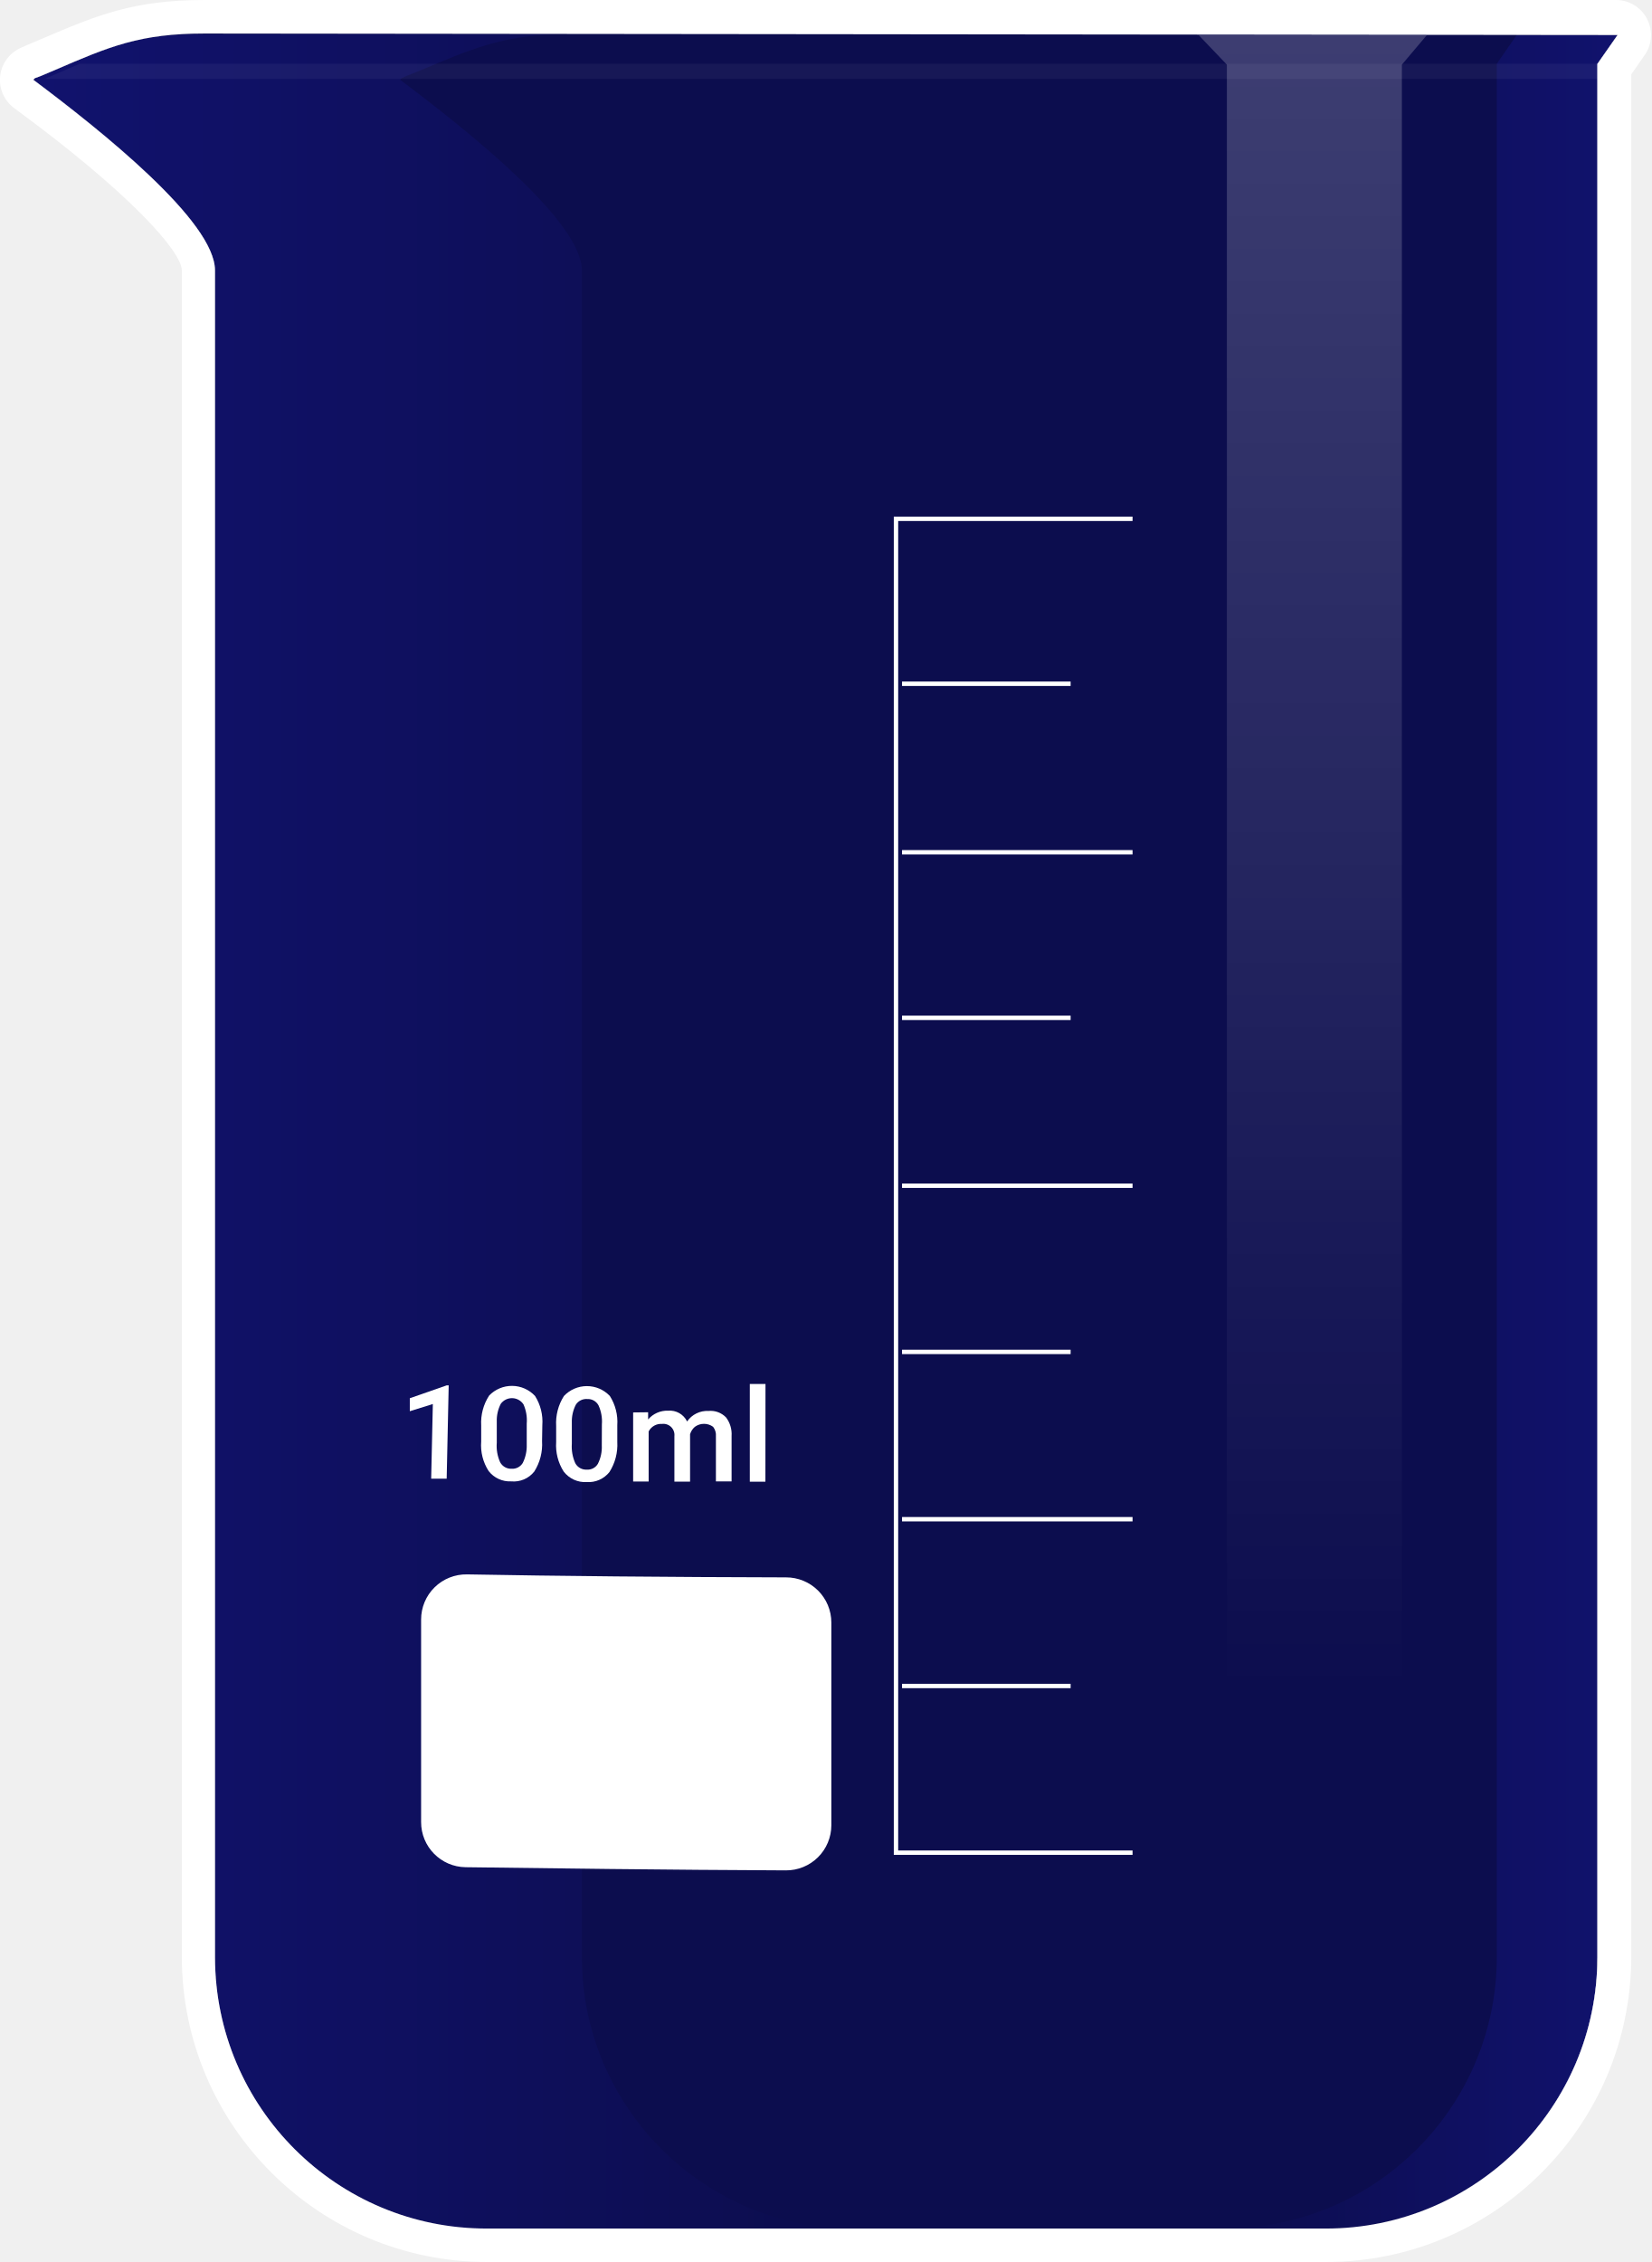
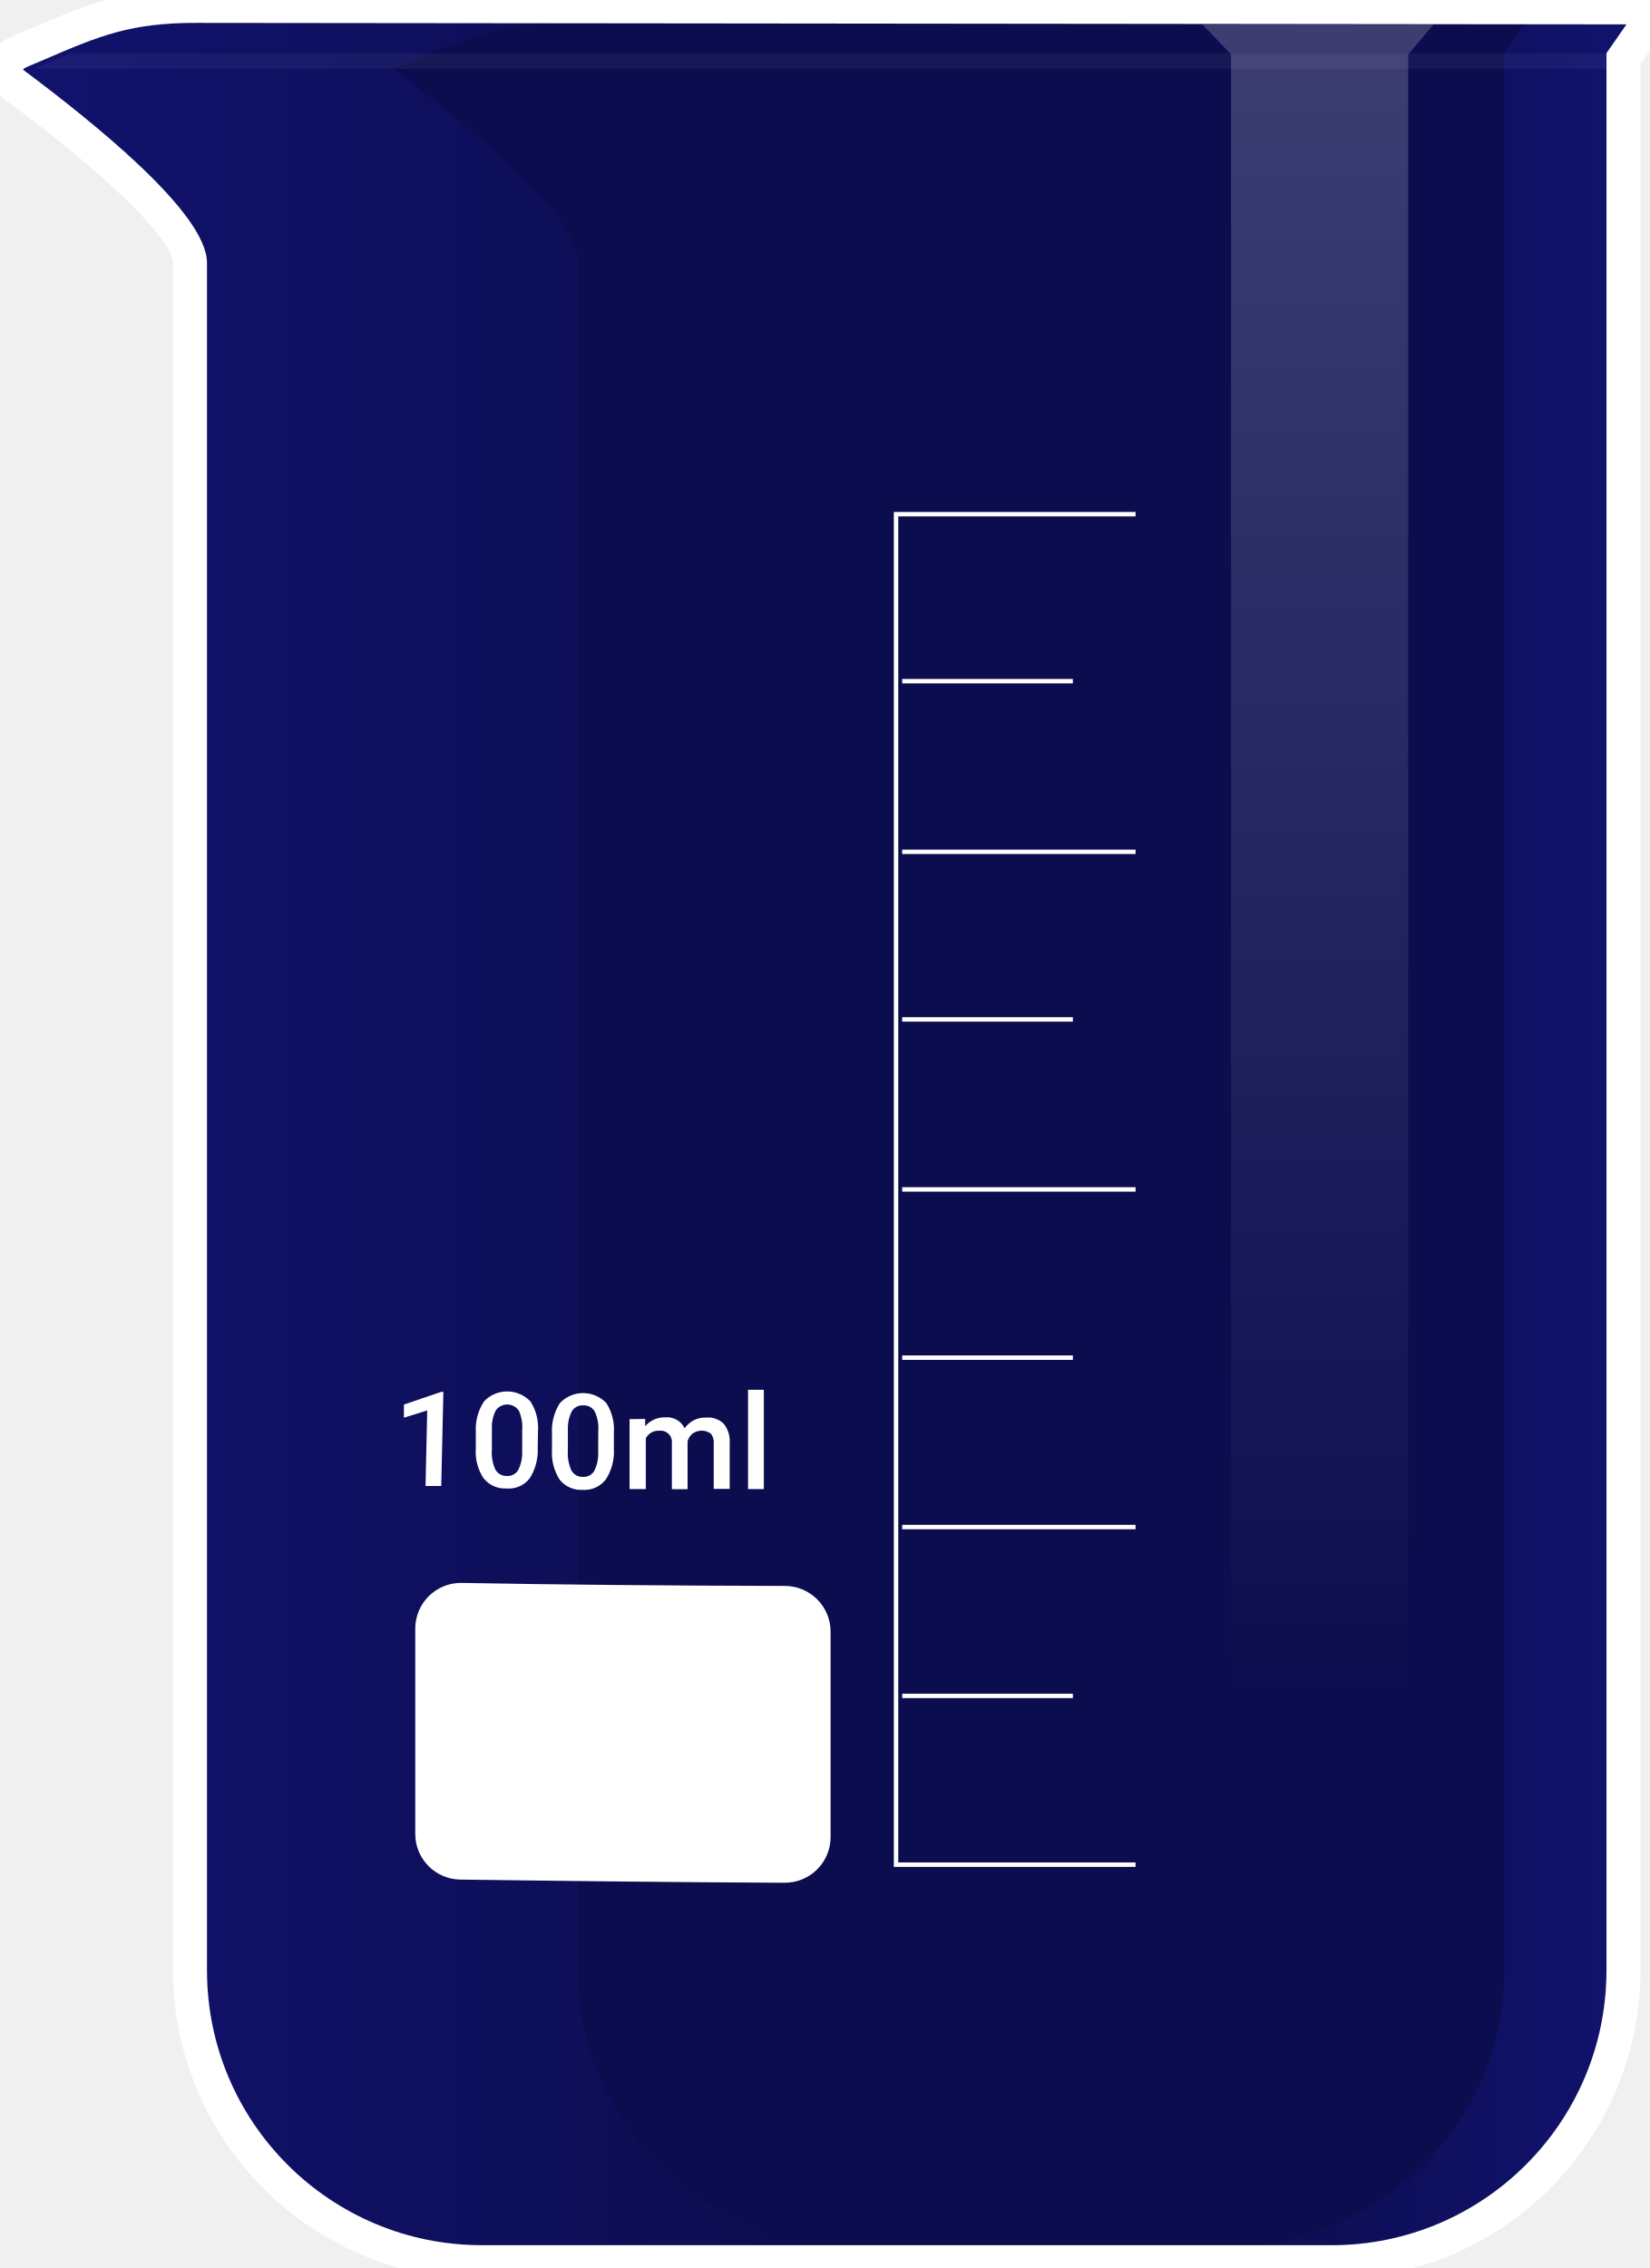
- <svg xmlns="http://www.w3.org/2000/svg" viewBox="0 0 188.54 258.24">
+ <svg xmlns="http://www.w3.org/2000/svg" viewBox="0 0 186.04 255.74">
  <defs>
-     <linearGradient id="Degradado_sin_nombre_7" x1="149.88" y1="3.39" x2="149.88" y2="192.28" gradientUnits="userSpaceOnUse">
+     <linearGradient id="Degradado_sin_nombre_7" x1="148.63" y1="2.14" x2="148.63" y2="191.03" gradientUnits="userSpaceOnUse">
      <stop offset="0" stop-color="#fff" stop-opacity="0.4" />
      <stop offset="1" stop-color="#fff" stop-opacity="0" />
    </linearGradient>
-     <linearGradient id="Degradado_sin_nombre_8" x1="139.83" y1="129.2" x2="184.68" y2="129.2" gradientUnits="userSpaceOnUse">
+     <linearGradient id="Degradado_sin_nombre_8" x1="138.58" y1="127.95" x2="183.43" y2="127.95" gradientUnits="userSpaceOnUse">
      <stop offset="0" stop-color="#fff" stop-opacity="0" />
      <stop offset="1" stop-color="#fff" />
    </linearGradient>
-     <linearGradient id="Degradado_sin_nombre_10" x1="3.84" y1="129.12" x2="97.51" y2="129.12" gradientUnits="userSpaceOnUse">
+     <linearGradient id="Degradado_sin_nombre_10" x1="2.59" y1="127.87" x2="96.26" y2="127.87" gradientUnits="userSpaceOnUse">
      <stop offset="0" stop-color="#fff" />
      <stop offset="0.98" stop-color="#fff" stop-opacity="0" />
    </linearGradient>
  </defs>
  <g style="isolation:isolate">
    <g id="vaso-precipitados">
-       <path id="halo" d="M151.35,258.24H55.67a34.88,34.88,0,0,1-34.91-34.77V30.88c0-2.17-6-8.9-19.12-18.52A4,4,0,0,1,2.3,5.5l.75-.34,1.7-.72C11,1.77,15.2,0,23.34,0H184.57a4,4,0,0,1,3.26,6.22l-1.58,2.27v215A34.88,34.88,0,0,1,151.35,258.24ZM6,9.35c13.13,9.77,19.78,17,19.78,21.53V223.47a29.87,29.87,0,0,0,29.91,29.77h95.68a29.86,29.86,0,0,0,29.9-29.77V8.07a3.59,3.59,0,0,1,.67-2.1l.67-1H23.34C16.21,5,12.84,6.43,6.71,9ZM4.49,10ZM186,8.82h0Zm-2.29-5.46h0Z" style="fill:#fff" />
-       <path id="liquido" d="M23.34,3.83C16,3.83,12.53,5.29,6.26,8l-1.73.73L4,8.92l-.2.18c7.8,5.84,20.75,16.17,20.75,21.78V223.47a31,31,0,0,0,31.08,30.95h95.68a31,31,0,0,0,31.07-30.95V7.29L184.68,4Z" style="fill:#000145" />
+       <path id="halo" d="M150.1,257H54.42a34.88,34.88,0,0,1-34.91-34.77V29.63c0-2.17-6-8.9-19.12-18.52a4,4,0,0,1,.66-6.86l.75-.34,1.7-.72C9.79.52,14-1.25,22.09-1.25H183.32A3.94,3.94,0,0,1,186.83.87a3.91,3.91,0,0,1-.25,4.1L185,7.24v215A34.88,34.88,0,0,1,150.1,257ZM4.73,8.1c13.13,9.77,19.78,17,19.78,21.53V222.22A29.87,29.87,0,0,0,54.42,252H150.1A29.86,29.86,0,0,0,180,222.22V6.82a3.59,3.59,0,0,1,.67-2.1l.67-1H22.09c-7.13,0-10.5,1.43-16.63,4Zm-1.49.65ZM184.77,7.57h0Zm-2.29-5.46h0Z" style="fill:#fff" />
+       <path id="liquido" d="M22.09,2.58C14.73,2.58,11.28,4,5,6.71l-1.73.73-.49.23-.2.18C10.39,13.69,23.34,24,23.34,29.63V222.22a31,31,0,0,0,31.08,30.95H150.1a31,31,0,0,0,31.07-30.95V6l2.26-3.25Z" style="fill:#000145" />
      <g id="cuerpo">
-         <path id="borde" d="M55.67,255.74a32.37,32.37,0,0,1-32.41-32.27V30.88c0-5.21-14.08-16.1-20.14-20.53a1.51,1.51,0,0,1,.25-2.59L4,7.47l1.72-.73C12,4.09,15.71,2.5,23.34,2.5H184.57a1.46,1.46,0,0,1,1.3.78,1.42,1.42,0,0,1-.09,1.5L184,7.41a1.18,1.18,0,0,0-.21.66v215.4a32.36,32.36,0,0,1-32.4,32.27Z" style="fill:none;stroke:#fff;stroke-miterlimit:10;stroke-width:2.5px;opacity:0.3" />
-         <path id="cuerpo-2" data-name="cuerpo" d="M23.34,3.83C16,3.83,12.53,5.29,6.26,8l-1.73.73L4,8.92l-.2.18c7.8,5.84,20.75,16.17,20.75,21.78V223.47a31,31,0,0,0,31.08,30.95h95.68a31,31,0,0,0,31.07-30.95V7.29L184.68,4Z" style="fill:#fff;opacity:0.05" />
-         <polygon id="brillo3" points="160.06 241.33 140.08 241.33 140.08 7.38 136.86 4.01 162.91 4.01 160.06 7.38 160.06 241.33" style="opacity:0.5;fill:url(#Degradado_sin_nombre_7)" />
-         <path id="brillo2" d="M184.68,4l-2.26,3.25V223.45a31,31,0,0,1-31.07,30.94H139.83a31,31,0,0,0,31.07-30.94V7.27L173.17,4Z" style="mix-blend-mode:overlay;opacity:0.4;fill:url(#Degradado_sin_nombre_8)" />
-         <path id="brillo1" d="M66.44,223.47V30.88c0-5.61-13-15.94-20.76-21.78l.2-.18.49-.23L48.1,8c5.76-2.45,9.18-3.87,15.41-4.09l-40.17,0C16,3.83,12.53,5.29,6.26,8l-1.73.73L4,8.92l-.2.18c7.8,5.84,20.75,16.17,20.75,21.78V223.47a31,31,0,0,0,31.08,30.95H97.51A31,31,0,0,1,66.44,223.47Z" style="mix-blend-mode:overlay;opacity:0.4;fill:url(#Degradado_sin_nombre_10)" />
+         <path id="borde" d="M54.42,254.49A32.37,32.37,0,0,1,22,222.22V29.63C22,24.42,7.93,13.53,1.87,9.1a1.51,1.51,0,0,1,.25-2.59l.64-.29,1.72-.73c6.22-2.65,10-4.24,17.61-4.24H183.32a1.46,1.46,0,0,1,1.3.78,1.42,1.42,0,0,1-.09,1.5l-1.82,2.63a1.18,1.18,0,0,0-.21.66v215.4a32.36,32.36,0,0,1-32.4,32.27Z" style="fill:none;stroke:#fff;stroke-miterlimit:10;stroke-width:2.5px;opacity:0.3" />
+         <path id="cuerpo-2" data-name="cuerpo" d="M22.09,2.58C14.73,2.58,11.28,4,5,6.71l-1.73.73-.49.23-.2.18C10.39,13.69,23.34,24,23.34,29.63V222.22a31,31,0,0,0,31.08,30.95H150.1a31,31,0,0,0,31.07-30.95V6l2.26-3.25Z" style="fill:#fff;opacity:0.05" />
+         <polygon id="brillo3" points="158.81 240.08 138.83 240.08 138.83 6.13 135.61 2.77 161.66 2.77 158.81 6.13 158.81 240.08" style="opacity:0.5;fill:url(#Degradado_sin_nombre_7)" />
+         <path id="brillo2" d="M183.43,2.77,181.17,6V222.2a31,31,0,0,1-31.07,30.94H138.58a31,31,0,0,0,31.07-30.94V6l2.27-3.25Z" style="mix-blend-mode:overlay;opacity:0.4;fill:url(#Degradado_sin_nombre_8)" />
+         <path id="brillo1" d="M65.19,222.22V29.63c0-5.61-13-15.94-20.76-21.78l.2-.18.49-.23,1.73-.73C52.61,4.26,56,2.84,62.26,2.62l-40.17,0C14.73,2.58,11.28,4,5,6.71l-1.73.73-.49.23-.2.18C10.39,13.69,23.34,24,23.34,29.63V222.22a31,31,0,0,0,31.08,30.95H96.26A31,31,0,0,1,65.19,222.22Z" style="mix-blend-mode:overlay;opacity:0.4;fill:url(#Degradado_sin_nombre_10)" />
        <g id="escala">
          <g id="regla">
-             <line x1="102.99" y1="192.48" x2="122.24" y2="192.48" style="fill:#fff;stroke:#fff;stroke-miterlimit:10;stroke-width:0.5px" />
-             <line x1="102.99" y1="154.34" x2="122.24" y2="154.34" style="fill:#fff;stroke:#fff;stroke-miterlimit:10;stroke-width:0.5px" />
-             <line x1="102.99" y1="116.2" x2="122.24" y2="116.2" style="fill:#fff;stroke:#fff;stroke-miterlimit:10;stroke-width:0.5px" />
-             <line x1="102.99" y1="78.06" x2="122.24" y2="78.06" style="fill:#fff;stroke:#fff;stroke-miterlimit:10;stroke-width:0.5px" />
-             <line x1="129.31" y1="173.44" x2="102.99" y2="173.44" style="fill:#fff;stroke:#fff;stroke-miterlimit:10;stroke-width:0.5px" />
-             <line x1="129.31" y1="135.37" x2="102.99" y2="135.37" style="fill:#fff;stroke:#fff;stroke-miterlimit:10;stroke-width:0.5px" />
-             <line x1="129.31" y1="97.3" x2="102.99" y2="97.3" style="fill:#fff;stroke:#fff;stroke-miterlimit:10;stroke-width:0.5px" />
-             <polyline points="129.31 59.23 102.3 59.23 102.3 211.51 102.3 211.51 129.31 211.51" style="fill:none;stroke:#fff;stroke-miterlimit:10;stroke-width:0.5px" />
+             <line x1="101.74" y1="191.23" x2="120.99" y2="191.23" style="fill:#fff;stroke:#fff;stroke-miterlimit:10;stroke-width:0.5px" />
+             <line x1="101.74" y1="153.09" x2="120.99" y2="153.09" style="fill:#fff;stroke:#fff;stroke-miterlimit:10;stroke-width:0.5px" />
+             <line x1="101.74" y1="114.95" x2="120.99" y2="114.95" style="fill:#fff;stroke:#fff;stroke-miterlimit:10;stroke-width:0.5px" />
+             <line x1="101.74" y1="76.81" x2="120.99" y2="76.81" style="fill:#fff;stroke:#fff;stroke-miterlimit:10;stroke-width:0.5px" />
+             <line x1="128.06" y1="172.19" x2="101.74" y2="172.19" style="fill:#fff;stroke:#fff;stroke-miterlimit:10;stroke-width:0.5px" />
+             <line x1="128.06" y1="134.12" x2="101.74" y2="134.12" style="fill:#fff;stroke:#fff;stroke-miterlimit:10;stroke-width:0.5px" />
+             <line x1="128.06" y1="96.05" x2="101.74" y2="96.05" style="fill:#fff;stroke:#fff;stroke-miterlimit:10;stroke-width:0.5px" />
+             <polyline points="128.06 57.98 101.05 57.98 101.05 210.26 101.05 210.26 128.06 210.26" style="fill:none;stroke:#fff;stroke-miterlimit:10;stroke-width:0.5px" />
          </g>
          <g id="_100ml" data-name="100ml">
-             <path d="M51,168.81l-1.77,0,.19-8.52-2.63.82,0-1.48L51,158.16h.23Z" style="fill:#fff" />
-             <path d="M61.89,164.53A5.81,5.81,0,0,1,61,168a3,3,0,0,1-2.63,1.12,3.07,3.07,0,0,1-2.58-1.18,5.43,5.43,0,0,1-.85-3.37l0-1.83a5.68,5.68,0,0,1,.91-3.42,3.61,3.61,0,0,1,5.24.05,5.5,5.5,0,0,1,.83,3.35Zm-1.75-2a4.51,4.51,0,0,0-.37-2.2,1.58,1.58,0,0,0-2.59-.07,4.13,4.13,0,0,0-.46,2.05l0,2.4a4.54,4.54,0,0,0,.38,2.22,1.41,1.41,0,0,0,1.3.75,1.39,1.39,0,0,0,1.28-.65,4.35,4.35,0,0,0,.46-2.1Z" style="fill:#fff" />
-             <path d="M70.48,164.62a5.79,5.79,0,0,1-.9,3.44A3.05,3.05,0,0,1,67,169.2,3.09,3.09,0,0,1,64.36,168a5.56,5.56,0,0,1-.86-3.37l0-1.83a5.74,5.74,0,0,1,.89-3.43,3.61,3.61,0,0,1,5.24,0,5.53,5.53,0,0,1,.85,3.34Zm-1.76-2a4.41,4.41,0,0,0-.39-2.19,1.38,1.38,0,0,0-1.29-.71,1.41,1.41,0,0,0-1.29.64,4.18,4.18,0,0,0-.46,2.06l0,2.4a4.64,4.64,0,0,0,.39,2.22,1.4,1.4,0,0,0,1.31.74,1.36,1.36,0,0,0,1.27-.66,4.2,4.2,0,0,0,.45-2.1Z" style="fill:#fff" />
-             <path d="M74,161.23l0,.82a2.87,2.87,0,0,1,2.28-1,2.2,2.2,0,0,1,2.17,1.23,2.79,2.79,0,0,1,2.44-1.2,2.46,2.46,0,0,1,2,.73,3.15,3.15,0,0,1,.64,2.13l0,5.18H81.74l0-5.13a1.56,1.56,0,0,0-.32-1.1,1.76,1.76,0,0,0-2.08,0,1.77,1.77,0,0,0-.55.85l0,5.41H77l0-5.19a1.27,1.27,0,0,0-1.42-1.4,1.59,1.59,0,0,0-1.52.86l0,5.72H72.29l0-7.89Z" style="fill:#fff" />
-             <path d="M87.39,169.16H85.61V158H87.4Z" style="fill:#fff" />
+             <path d="M49.76,167.56l-1.77,0,.19-8.52-2.63.82,0-1.48,4.19-1.43H50Z" style="fill:#fff" />
+             <path d="M60.64,163.28a5.81,5.81,0,0,1-.92,3.44,3,3,0,0,1-2.63,1.12,3.07,3.07,0,0,1-2.58-1.18,5.43,5.43,0,0,1-.85-3.37l0-1.83A5.68,5.68,0,0,1,54.6,158a3.61,3.61,0,0,1,5.24.05,5.5,5.5,0,0,1,.83,3.35Zm-1.75-2a4.51,4.51,0,0,0-.37-2.2,1.58,1.58,0,0,0-2.59-.07,4.13,4.13,0,0,0-.46,2.05l0,2.4a4.54,4.54,0,0,0,.38,2.22,1.41,1.41,0,0,0,1.3.75,1.39,1.39,0,0,0,1.28-.65,4.35,4.35,0,0,0,.46-2.1Z" style="fill:#fff" />
+             <path d="M69.23,163.37a5.79,5.79,0,0,1-.9,3.44A3.05,3.05,0,0,1,65.7,168a3.09,3.09,0,0,1-2.59-1.16,5.56,5.56,0,0,1-.86-3.37l0-1.83a5.74,5.74,0,0,1,.89-3.43,3.61,3.61,0,0,1,5.24,0,5.53,5.53,0,0,1,.85,3.34Zm-1.76-2a4.41,4.41,0,0,0-.39-2.19,1.38,1.38,0,0,0-1.29-.71,1.41,1.41,0,0,0-1.29.64,4.18,4.18,0,0,0-.46,2.06l0,2.4a4.64,4.64,0,0,0,.39,2.22,1.4,1.4,0,0,0,1.31.74,1.36,1.36,0,0,0,1.27-.66,4.2,4.2,0,0,0,.45-2.1Z" style="fill:#fff" />
+             <path d="M72.76,160l0,.82a2.86,2.86,0,0,1,2.28-1,2.2,2.2,0,0,1,2.17,1.23,2.79,2.79,0,0,1,2.44-1.2,2.46,2.46,0,0,1,2,.73,3.15,3.15,0,0,1,.64,2.13l0,5.18H80.49l0-5.13a1.56,1.56,0,0,0-.32-1.1,1.76,1.76,0,0,0-2.08,0,1.77,1.77,0,0,0-.55.85l0,5.41H75.77l0-5.19a1.27,1.27,0,0,0-1.42-1.4,1.59,1.59,0,0,0-1.52.86l0,5.72H71l0-7.89Z" style="fill:#fff" />
+             <path d="M86.14,167.91H84.36v-11.2h1.78Z" style="fill:#fff" />
          </g>
-           <path id="ml" d="M53.33,179.74c10.36.19,22.86.31,36.41.34a5.16,5.16,0,0,1,5.18,5.15v23.15a5.16,5.16,0,0,1-5.19,5.15c-12.76-.05-28.6-.25-36.56-.36A5.15,5.15,0,0,1,48.08,208V184.89A5.15,5.15,0,0,1,53.33,179.74Z" style="fill:#fff" />
+           <path id="ml" d="M52.08,178.49c10.36.19,22.85.31,36.41.34A5.16,5.16,0,0,1,93.67,184v23.15a5.16,5.16,0,0,1-5.19,5.15c-12.76-.05-28.6-.25-36.56-.36a5.15,5.15,0,0,1-5.09-5.15V183.64A5.15,5.15,0,0,1,52.08,178.49Z" style="fill:#fff" />
        </g>
-         <polygon id="sombra_boquilla" points="183.65 9.01 5.09 9.01 9.11 7.28 183.65 7.28 183.65 9.01" style="fill:#fff;opacity:0.05" />
+         <polygon id="sombra_boquilla" points="182.4 7.76 3.84 7.76 7.86 6.03 182.4 6.03 182.4 7.76" style="fill:#fff;opacity:0.05" />
      </g>
    </g>
  </g>
</svg>
